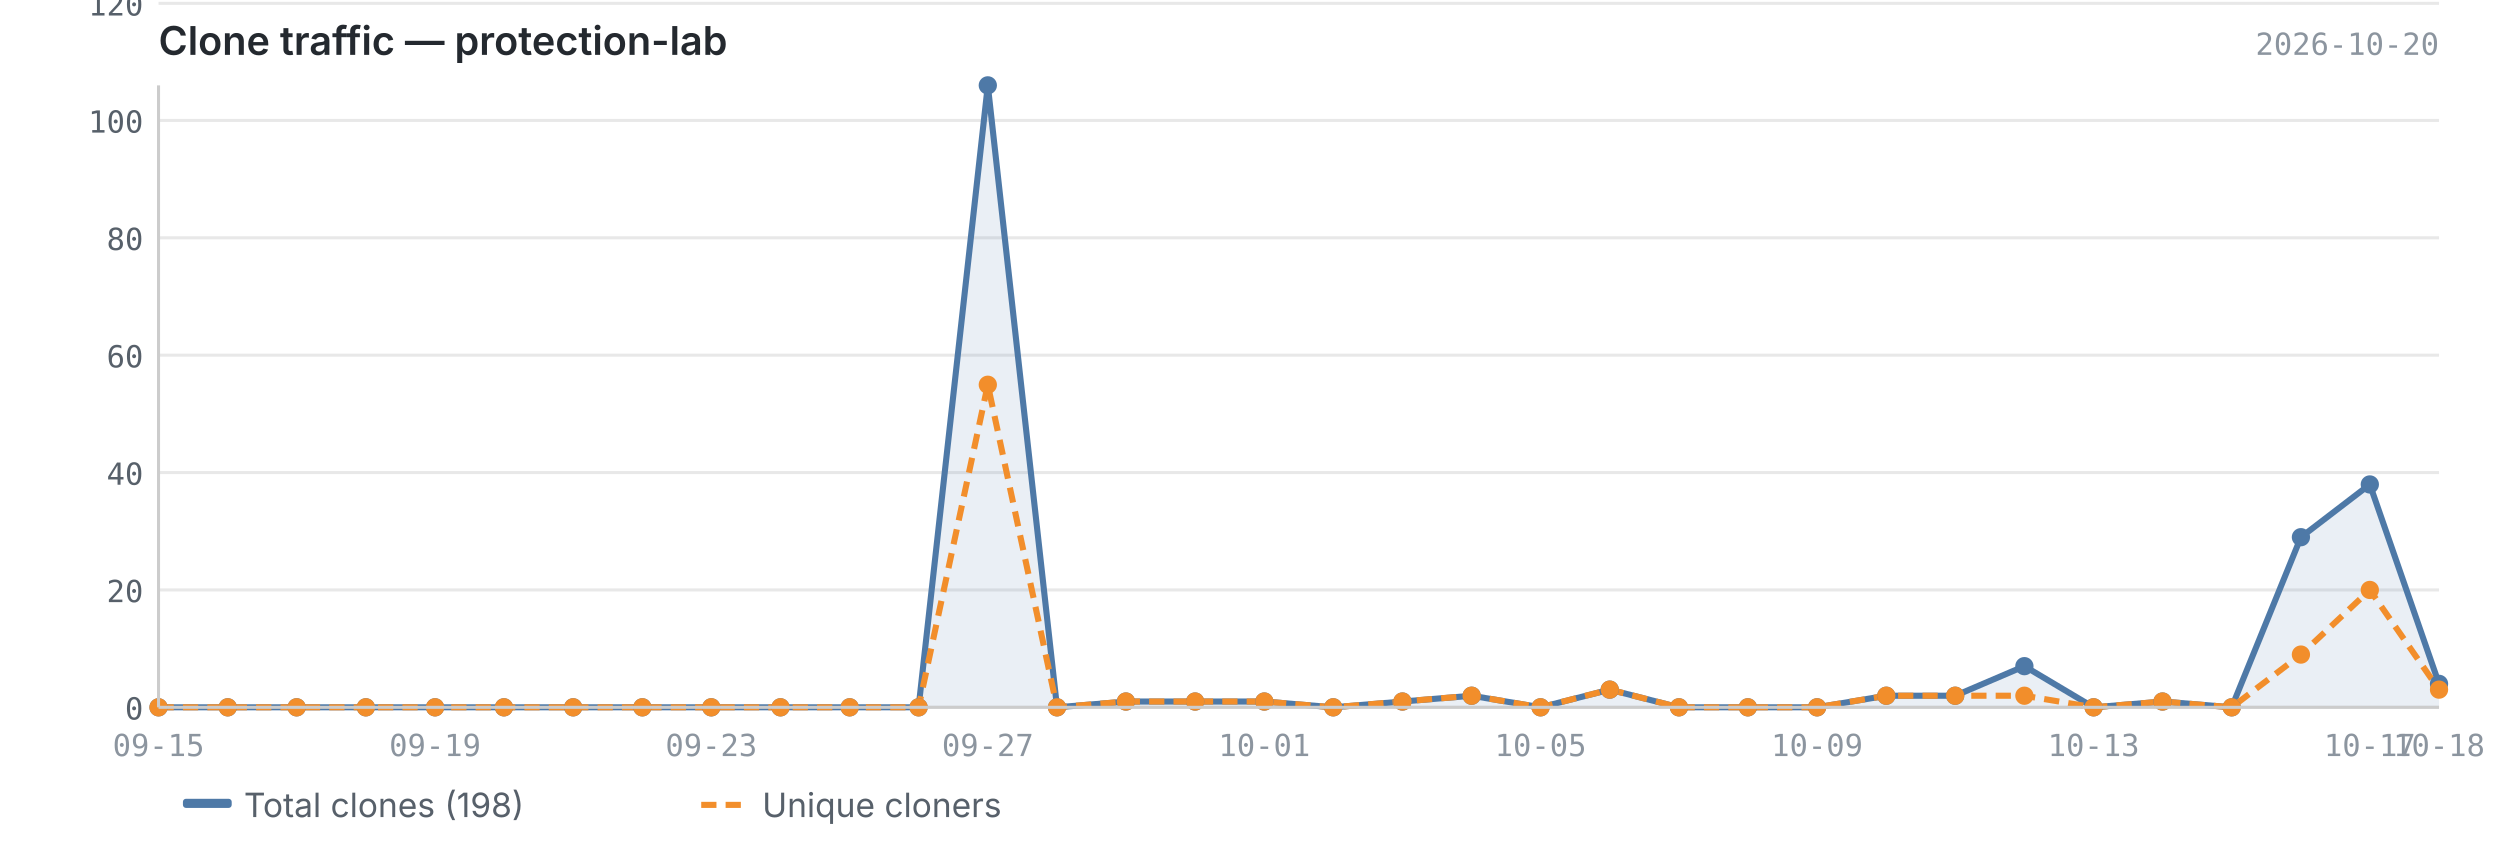
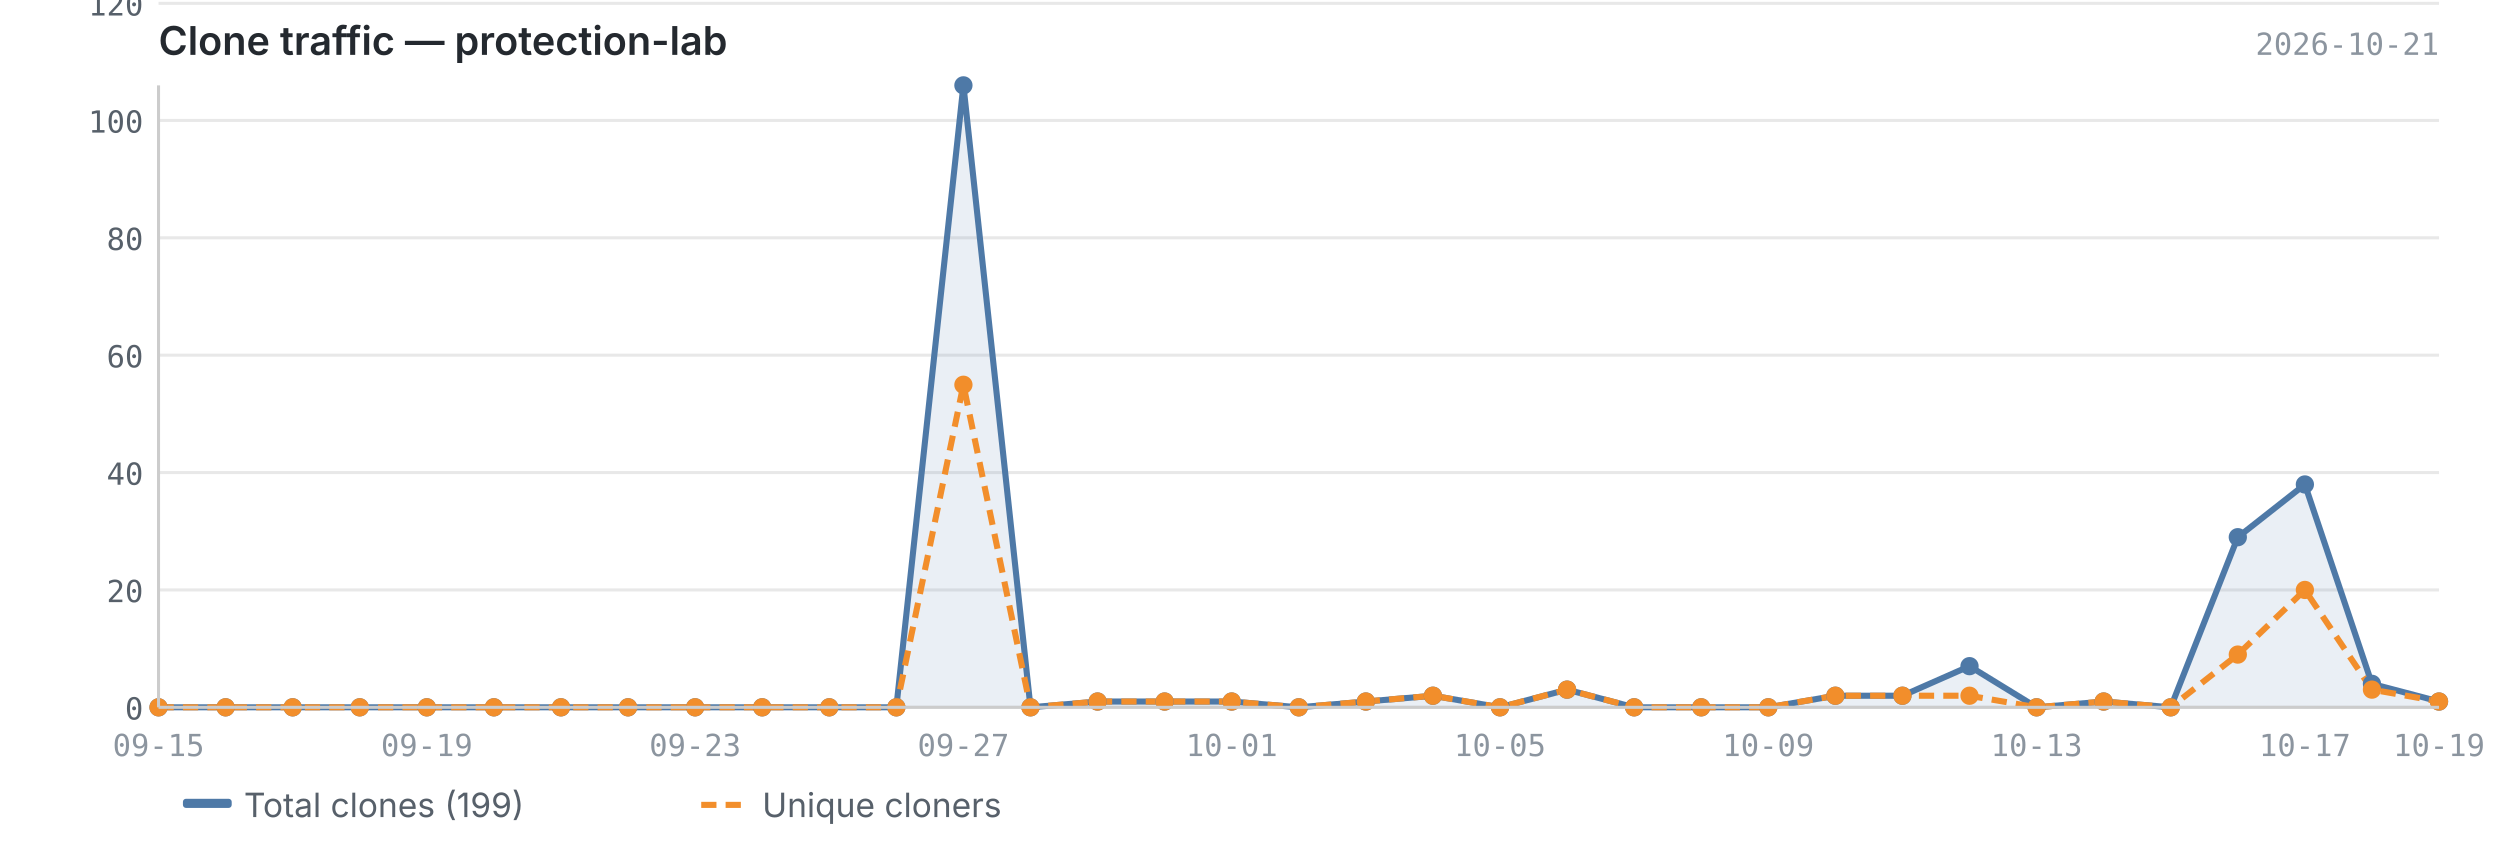
<svg xmlns="http://www.w3.org/2000/svg" viewBox="0 0 820 280" width="820" height="280">
  <text x="52" y="18" font-size="13" font-weight="600" fill="#24292f" font-family="-apple-system, BlinkMacSystemFont, 'Segoe UI', sans-serif">Clone traffic — protection-lab</text>
-   <text x="800" y="18" font-size="10" fill="#8c959f" font-family="ui-monospace, SFMono-Regular, 'SF Mono', Menlo, monospace" text-anchor="end">2026-10-20</text>
+   <text x="800" y="18" font-size="10" fill="#8c959f" font-family="ui-monospace, SFMono-Regular, 'SF Mono', Menlo, monospace" text-anchor="end">2026-10-21</text>
  <line x1="52" y1="232.0" x2="800" y2="232.0" stroke="#e8e8e8" stroke-width="1" />
  <line x1="52" y1="193.5" x2="800" y2="193.5" stroke="#e8e8e8" stroke-width="1" />
  <line x1="52" y1="155.0" x2="800" y2="155.0" stroke="#e8e8e8" stroke-width="1" />
  <line x1="52" y1="116.5" x2="800" y2="116.5" stroke="#e8e8e8" stroke-width="1" />
  <line x1="52" y1="78.0" x2="800" y2="78.0" stroke="#e8e8e8" stroke-width="1" />
  <line x1="52" y1="39.5" x2="800" y2="39.5" stroke="#e8e8e8" stroke-width="1" />
  <line x1="52" y1="1.1" x2="800" y2="1.1" stroke="#e8e8e8" stroke-width="1" />
-   <path d="M52.0,232.0 L52.0,232.0 L74.7,232.0 L97.3,232.0 L120.0,232.0 L142.7,232.0 L165.3,232.0 L188.0,232.0 L210.7,232.0 L233.3,232.0 L256.0,232.0 L278.7,232.0 L301.3,232.0 L324.0,28.0 L346.7,232.0 L369.3,230.1 L392.0,230.1 L414.7,230.1 L437.3,232.0 L460.0,230.1 L482.7,228.2 L505.3,232.0 L528.0,226.2 L550.7,232.0 L573.3,232.0 L596.0,232.0 L618.7,228.2 L641.3,228.2 L664.0,218.5 L686.7,232.0 L709.3,230.1 L732.0,232.0 L754.7,176.2 L777.3,158.9 L800.0,224.3 L800.0,232.0 L52.0,232.0Z" fill="#4e79a7" opacity="0.12" />
-   <polyline points="52.0,232.0 74.7,232.0 97.3,232.0 120.0,232.0 142.7,232.0 165.3,232.0 188.0,232.0 210.7,232.0 233.3,232.0 256.0,232.0 278.7,232.0 301.3,232.0 324.0,28.0 346.7,232.0 369.3,230.1 392.0,230.1 414.7,230.1 437.3,232.0 460.0,230.1 482.7,228.2 505.3,232.0 528.0,226.2 550.7,232.0 573.3,232.0 596.0,232.0 618.7,228.2 641.3,228.2 664.0,218.5 686.7,232.0 709.3,230.1 732.0,232.0 754.7,176.2 777.3,158.9 800.0,224.3" fill="none" stroke="#4e79a7" stroke-width="2" stroke-linejoin="round" />
-   <polyline points="52.0,232.0 74.7,232.0 97.3,232.0 120.0,232.0 142.7,232.0 165.3,232.0 188.0,232.0 210.7,232.0 233.3,232.0 256.0,232.0 278.7,232.0 301.3,232.0 324.0,126.2 346.7,232.0 369.3,230.1 392.0,230.1 414.7,230.1 437.3,232.0 460.0,230.1 482.7,228.2 505.3,232.0 528.0,226.2 550.7,232.0 573.3,232.0 596.0,232.0 618.7,228.2 641.3,228.2 664.0,228.2 686.7,232.0 709.3,230.1 732.0,232.0 754.7,214.7 777.3,193.5 800.0,226.2" fill="none" stroke="#f28e2b" stroke-width="2" stroke-linejoin="round" stroke-dasharray="5,3" />
+   <path d="M52.0,232.0 L52.0,232.0 L74.0,232.0 L96.0,232.0 L118.0,232.0 L140.0,232.0 L162.0,232.0 L184.0,232.0 L206.0,232.0 L228.0,232.0 L250.0,232.0 L272.0,232.0 L294.0,232.0 L316.0,28.0 L338.0,232.0 L360.0,230.1 L382.0,230.1 L404.0,230.1 L426.0,232.0 L448.0,230.1 L470.0,228.2 L492.0,232.0 L514.0,226.2 L536.0,232.0 L558.0,232.0 L580.0,232.0 L602.0,228.2 L624.0,228.2 L646.0,218.5 L668.0,232.0 L690.0,230.1 L712.0,232.0 L734.0,176.2 L756.0,158.9 L778.0,224.3 L800.0,230.1 L800.0,232.0 L52.0,232.0Z" fill="#4e79a7" opacity="0.12" />
+   <polyline points="52.0,232.0 74.0,232.0 96.0,232.0 118.0,232.0 140.0,232.0 162.0,232.0 184.0,232.0 206.0,232.0 228.0,232.0 250.0,232.0 272.0,232.0 294.0,232.0 316.0,28.0 338.0,232.0 360.0,230.1 382.0,230.1 404.0,230.1 426.0,232.0 448.0,230.1 470.0,228.2 492.0,232.0 514.0,226.2 536.0,232.0 558.0,232.0 580.0,232.0 602.0,228.2 624.0,228.2 646.0,218.5 668.0,232.0 690.0,230.1 712.0,232.0 734.0,176.2 756.0,158.9 778.0,224.3 800.0,230.1" fill="none" stroke="#4e79a7" stroke-width="2" stroke-linejoin="round" />
+   <polyline points="52.0,232.0 74.0,232.0 96.0,232.0 118.0,232.0 140.0,232.0 162.0,232.0 184.0,232.0 206.0,232.0 228.0,232.0 250.0,232.0 272.0,232.0 294.0,232.0 316.0,126.2 338.0,232.0 360.0,230.1 382.0,230.1 404.0,230.1 426.0,232.0 448.0,230.1 470.0,228.2 492.0,232.0 514.0,226.2 536.0,232.0 558.0,232.0 580.0,232.0 602.0,228.2 624.0,228.2 646.0,228.2 668.0,232.0 690.0,230.1 712.0,232.0 734.0,214.7 756.0,193.5 778.0,226.2 800.0,230.1" fill="none" stroke="#f28e2b" stroke-width="2" stroke-linejoin="round" stroke-dasharray="5,3" />
  <circle cx="52.0" cy="232.0" r="3" fill="#4e79a7" />
-   <circle cx="74.7" cy="232.0" r="3" fill="#4e79a7" />
-   <circle cx="97.3" cy="232.0" r="3" fill="#4e79a7" />
-   <circle cx="120.0" cy="232.0" r="3" fill="#4e79a7" />
-   <circle cx="142.7" cy="232.0" r="3" fill="#4e79a7" />
-   <circle cx="165.3" cy="232.0" r="3" fill="#4e79a7" />
-   <circle cx="188.0" cy="232.0" r="3" fill="#4e79a7" />
-   <circle cx="210.7" cy="232.0" r="3" fill="#4e79a7" />
-   <circle cx="233.3" cy="232.0" r="3" fill="#4e79a7" />
-   <circle cx="256.0" cy="232.0" r="3" fill="#4e79a7" />
-   <circle cx="278.7" cy="232.0" r="3" fill="#4e79a7" />
-   <circle cx="301.3" cy="232.0" r="3" fill="#4e79a7" />
-   <circle cx="324.0" cy="28.0" r="3" fill="#4e79a7" />
-   <circle cx="346.7" cy="232.0" r="3" fill="#4e79a7" />
-   <circle cx="369.3" cy="230.1" r="3" fill="#4e79a7" />
-   <circle cx="392.0" cy="230.1" r="3" fill="#4e79a7" />
-   <circle cx="414.7" cy="230.1" r="3" fill="#4e79a7" />
-   <circle cx="437.3" cy="232.0" r="3" fill="#4e79a7" />
-   <circle cx="460.0" cy="230.1" r="3" fill="#4e79a7" />
-   <circle cx="482.7" cy="228.2" r="3" fill="#4e79a7" />
-   <circle cx="505.3" cy="232.0" r="3" fill="#4e79a7" />
-   <circle cx="528.0" cy="226.2" r="3" fill="#4e79a7" />
-   <circle cx="550.7" cy="232.0" r="3" fill="#4e79a7" />
-   <circle cx="573.3" cy="232.0" r="3" fill="#4e79a7" />
-   <circle cx="596.0" cy="232.0" r="3" fill="#4e79a7" />
-   <circle cx="618.7" cy="228.2" r="3" fill="#4e79a7" />
-   <circle cx="641.3" cy="228.2" r="3" fill="#4e79a7" />
-   <circle cx="664.0" cy="218.5" r="3" fill="#4e79a7" />
-   <circle cx="686.7" cy="232.0" r="3" fill="#4e79a7" />
-   <circle cx="709.3" cy="230.1" r="3" fill="#4e79a7" />
-   <circle cx="732.0" cy="232.0" r="3" fill="#4e79a7" />
-   <circle cx="754.7" cy="176.2" r="3" fill="#4e79a7" />
-   <circle cx="777.3" cy="158.9" r="3" fill="#4e79a7" />
-   <circle cx="800.0" cy="224.3" r="3" fill="#4e79a7" />
+   <circle cx="74.0" cy="232.0" r="3" fill="#4e79a7" />
+   <circle cx="96.0" cy="232.0" r="3" fill="#4e79a7" />
+   <circle cx="118.0" cy="232.0" r="3" fill="#4e79a7" />
+   <circle cx="140.0" cy="232.0" r="3" fill="#4e79a7" />
+   <circle cx="162.0" cy="232.0" r="3" fill="#4e79a7" />
+   <circle cx="184.0" cy="232.0" r="3" fill="#4e79a7" />
+   <circle cx="206.0" cy="232.0" r="3" fill="#4e79a7" />
+   <circle cx="228.0" cy="232.0" r="3" fill="#4e79a7" />
+   <circle cx="250.0" cy="232.0" r="3" fill="#4e79a7" />
+   <circle cx="272.0" cy="232.0" r="3" fill="#4e79a7" />
+   <circle cx="294.0" cy="232.0" r="3" fill="#4e79a7" />
+   <circle cx="316.0" cy="28.0" r="3" fill="#4e79a7" />
+   <circle cx="338.0" cy="232.0" r="3" fill="#4e79a7" />
+   <circle cx="360.0" cy="230.1" r="3" fill="#4e79a7" />
+   <circle cx="382.0" cy="230.1" r="3" fill="#4e79a7" />
+   <circle cx="404.0" cy="230.1" r="3" fill="#4e79a7" />
+   <circle cx="426.0" cy="232.0" r="3" fill="#4e79a7" />
+   <circle cx="448.0" cy="230.1" r="3" fill="#4e79a7" />
+   <circle cx="470.0" cy="228.2" r="3" fill="#4e79a7" />
+   <circle cx="492.0" cy="232.0" r="3" fill="#4e79a7" />
+   <circle cx="514.0" cy="226.2" r="3" fill="#4e79a7" />
+   <circle cx="536.0" cy="232.0" r="3" fill="#4e79a7" />
+   <circle cx="558.0" cy="232.0" r="3" fill="#4e79a7" />
+   <circle cx="580.0" cy="232.0" r="3" fill="#4e79a7" />
+   <circle cx="602.0" cy="228.2" r="3" fill="#4e79a7" />
+   <circle cx="624.0" cy="228.2" r="3" fill="#4e79a7" />
+   <circle cx="646.0" cy="218.5" r="3" fill="#4e79a7" />
+   <circle cx="668.0" cy="232.0" r="3" fill="#4e79a7" />
+   <circle cx="690.0" cy="230.1" r="3" fill="#4e79a7" />
+   <circle cx="712.0" cy="232.0" r="3" fill="#4e79a7" />
+   <circle cx="734.0" cy="176.2" r="3" fill="#4e79a7" />
+   <circle cx="756.0" cy="158.9" r="3" fill="#4e79a7" />
+   <circle cx="778.0" cy="224.3" r="3" fill="#4e79a7" />
+   <circle cx="800.0" cy="230.1" r="3" fill="#4e79a7" />
  <circle cx="52.0" cy="232.0" r="3" fill="#f28e2b" />
-   <circle cx="74.7" cy="232.0" r="3" fill="#f28e2b" />
-   <circle cx="97.3" cy="232.0" r="3" fill="#f28e2b" />
-   <circle cx="120.0" cy="232.0" r="3" fill="#f28e2b" />
-   <circle cx="142.7" cy="232.0" r="3" fill="#f28e2b" />
-   <circle cx="165.3" cy="232.0" r="3" fill="#f28e2b" />
-   <circle cx="188.0" cy="232.0" r="3" fill="#f28e2b" />
-   <circle cx="210.7" cy="232.0" r="3" fill="#f28e2b" />
-   <circle cx="233.3" cy="232.0" r="3" fill="#f28e2b" />
-   <circle cx="256.0" cy="232.0" r="3" fill="#f28e2b" />
-   <circle cx="278.7" cy="232.0" r="3" fill="#f28e2b" />
-   <circle cx="301.3" cy="232.0" r="3" fill="#f28e2b" />
-   <circle cx="324.0" cy="126.2" r="3" fill="#f28e2b" />
-   <circle cx="346.7" cy="232.0" r="3" fill="#f28e2b" />
-   <circle cx="369.3" cy="230.1" r="3" fill="#f28e2b" />
-   <circle cx="392.0" cy="230.1" r="3" fill="#f28e2b" />
-   <circle cx="414.7" cy="230.1" r="3" fill="#f28e2b" />
-   <circle cx="437.3" cy="232.0" r="3" fill="#f28e2b" />
-   <circle cx="460.0" cy="230.1" r="3" fill="#f28e2b" />
-   <circle cx="482.7" cy="228.2" r="3" fill="#f28e2b" />
-   <circle cx="505.3" cy="232.0" r="3" fill="#f28e2b" />
-   <circle cx="528.0" cy="226.2" r="3" fill="#f28e2b" />
-   <circle cx="550.7" cy="232.0" r="3" fill="#f28e2b" />
-   <circle cx="573.3" cy="232.0" r="3" fill="#f28e2b" />
-   <circle cx="596.0" cy="232.0" r="3" fill="#f28e2b" />
-   <circle cx="618.7" cy="228.2" r="3" fill="#f28e2b" />
-   <circle cx="641.3" cy="228.2" r="3" fill="#f28e2b" />
-   <circle cx="664.0" cy="228.2" r="3" fill="#f28e2b" />
-   <circle cx="686.7" cy="232.0" r="3" fill="#f28e2b" />
-   <circle cx="709.3" cy="230.1" r="3" fill="#f28e2b" />
-   <circle cx="732.0" cy="232.0" r="3" fill="#f28e2b" />
-   <circle cx="754.7" cy="214.7" r="3" fill="#f28e2b" />
-   <circle cx="777.3" cy="193.5" r="3" fill="#f28e2b" />
-   <circle cx="800.0" cy="226.2" r="3" fill="#f28e2b" />
+   <circle cx="74.0" cy="232.0" r="3" fill="#f28e2b" />
+   <circle cx="96.0" cy="232.0" r="3" fill="#f28e2b" />
+   <circle cx="118.0" cy="232.0" r="3" fill="#f28e2b" />
+   <circle cx="140.0" cy="232.0" r="3" fill="#f28e2b" />
+   <circle cx="162.0" cy="232.0" r="3" fill="#f28e2b" />
+   <circle cx="184.0" cy="232.0" r="3" fill="#f28e2b" />
+   <circle cx="206.0" cy="232.0" r="3" fill="#f28e2b" />
+   <circle cx="228.0" cy="232.0" r="3" fill="#f28e2b" />
+   <circle cx="250.0" cy="232.0" r="3" fill="#f28e2b" />
+   <circle cx="272.0" cy="232.0" r="3" fill="#f28e2b" />
+   <circle cx="294.0" cy="232.0" r="3" fill="#f28e2b" />
+   <circle cx="316.0" cy="126.2" r="3" fill="#f28e2b" />
+   <circle cx="338.0" cy="232.0" r="3" fill="#f28e2b" />
+   <circle cx="360.0" cy="230.1" r="3" fill="#f28e2b" />
+   <circle cx="382.0" cy="230.1" r="3" fill="#f28e2b" />
+   <circle cx="404.0" cy="230.1" r="3" fill="#f28e2b" />
+   <circle cx="426.0" cy="232.0" r="3" fill="#f28e2b" />
+   <circle cx="448.0" cy="230.1" r="3" fill="#f28e2b" />
+   <circle cx="470.0" cy="228.2" r="3" fill="#f28e2b" />
+   <circle cx="492.0" cy="232.0" r="3" fill="#f28e2b" />
+   <circle cx="514.0" cy="226.2" r="3" fill="#f28e2b" />
+   <circle cx="536.0" cy="232.0" r="3" fill="#f28e2b" />
+   <circle cx="558.0" cy="232.0" r="3" fill="#f28e2b" />
+   <circle cx="580.0" cy="232.0" r="3" fill="#f28e2b" />
+   <circle cx="602.0" cy="228.2" r="3" fill="#f28e2b" />
+   <circle cx="624.0" cy="228.2" r="3" fill="#f28e2b" />
+   <circle cx="646.0" cy="228.2" r="3" fill="#f28e2b" />
+   <circle cx="668.0" cy="232.0" r="3" fill="#f28e2b" />
+   <circle cx="690.0" cy="230.1" r="3" fill="#f28e2b" />
+   <circle cx="712.0" cy="232.0" r="3" fill="#f28e2b" />
+   <circle cx="734.0" cy="214.7" r="3" fill="#f28e2b" />
+   <circle cx="756.0" cy="193.5" r="3" fill="#f28e2b" />
+   <circle cx="778.0" cy="226.2" r="3" fill="#f28e2b" />
+   <circle cx="800.0" cy="230.1" r="3" fill="#f28e2b" />
  <line x1="52" y1="28" x2="52" y2="232" stroke="#cccccc" stroke-width="1" />
  <line x1="52" y1="232" x2="800" y2="232" stroke="#cccccc" stroke-width="1" />
  <text x="47" y="236.0" text-anchor="end" font-size="10" fill="#57606a" font-family="ui-monospace, SFMono-Regular, 'SF Mono', Menlo, monospace">0</text>
  <text x="47" y="197.5" text-anchor="end" font-size="10" fill="#57606a" font-family="ui-monospace, SFMono-Regular, 'SF Mono', Menlo, monospace">20</text>
  <text x="47" y="159.0" text-anchor="end" font-size="10" fill="#57606a" font-family="ui-monospace, SFMono-Regular, 'SF Mono', Menlo, monospace">40</text>
  <text x="47" y="120.5" text-anchor="end" font-size="10" fill="#57606a" font-family="ui-monospace, SFMono-Regular, 'SF Mono', Menlo, monospace">60</text>
  <text x="47" y="82.0" text-anchor="end" font-size="10" fill="#57606a" font-family="ui-monospace, SFMono-Regular, 'SF Mono', Menlo, monospace">80</text>
  <text x="47" y="43.5" text-anchor="end" font-size="10" fill="#57606a" font-family="ui-monospace, SFMono-Regular, 'SF Mono', Menlo, monospace">100</text>
  <text x="47" y="5.1" text-anchor="end" font-size="10" fill="#57606a" font-family="ui-monospace, SFMono-Regular, 'SF Mono', Menlo, monospace">120</text>
  <text x="52.0" y="248" text-anchor="middle" font-size="10" fill="#8c959f" font-family="ui-monospace, SFMono-Regular, 'SF Mono', Menlo, monospace">09-15</text>
-   <text x="777.3" y="248" text-anchor="middle" font-size="10" fill="#8c959f" font-family="ui-monospace, SFMono-Regular, 'SF Mono', Menlo, monospace">10-17</text>
-   <text x="800.0" y="248" text-anchor="middle" font-size="10" fill="#8c959f" font-family="ui-monospace, SFMono-Regular, 'SF Mono', Menlo, monospace">10-18</text>
-   <text x="142.7" y="248" text-anchor="middle" font-size="10" fill="#8c959f" font-family="ui-monospace, SFMono-Regular, 'SF Mono', Menlo, monospace">09-19</text>
-   <text x="233.3" y="248" text-anchor="middle" font-size="10" fill="#8c959f" font-family="ui-monospace, SFMono-Regular, 'SF Mono', Menlo, monospace">09-23</text>
-   <text x="324.0" y="248" text-anchor="middle" font-size="10" fill="#8c959f" font-family="ui-monospace, SFMono-Regular, 'SF Mono', Menlo, monospace">09-27</text>
-   <text x="414.7" y="248" text-anchor="middle" font-size="10" fill="#8c959f" font-family="ui-monospace, SFMono-Regular, 'SF Mono', Menlo, monospace">10-01</text>
-   <text x="505.3" y="248" text-anchor="middle" font-size="10" fill="#8c959f" font-family="ui-monospace, SFMono-Regular, 'SF Mono', Menlo, monospace">10-05</text>
-   <text x="596.0" y="248" text-anchor="middle" font-size="10" fill="#8c959f" font-family="ui-monospace, SFMono-Regular, 'SF Mono', Menlo, monospace">10-09</text>
-   <text x="686.7" y="248" text-anchor="middle" font-size="10" fill="#8c959f" font-family="ui-monospace, SFMono-Regular, 'SF Mono', Menlo, monospace">10-13</text>
+   <text x="756.0" y="248" text-anchor="middle" font-size="10" fill="#8c959f" font-family="ui-monospace, SFMono-Regular, 'SF Mono', Menlo, monospace">10-17</text>
+   <text x="800.0" y="248" text-anchor="middle" font-size="10" fill="#8c959f" font-family="ui-monospace, SFMono-Regular, 'SF Mono', Menlo, monospace">10-19</text>
+   <text x="140.0" y="248" text-anchor="middle" font-size="10" fill="#8c959f" font-family="ui-monospace, SFMono-Regular, 'SF Mono', Menlo, monospace">09-19</text>
+   <text x="228.0" y="248" text-anchor="middle" font-size="10" fill="#8c959f" font-family="ui-monospace, SFMono-Regular, 'SF Mono', Menlo, monospace">09-23</text>
+   <text x="316.0" y="248" text-anchor="middle" font-size="10" fill="#8c959f" font-family="ui-monospace, SFMono-Regular, 'SF Mono', Menlo, monospace">09-27</text>
+   <text x="404.0" y="248" text-anchor="middle" font-size="10" fill="#8c959f" font-family="ui-monospace, SFMono-Regular, 'SF Mono', Menlo, monospace">10-01</text>
+   <text x="492.0" y="248" text-anchor="middle" font-size="10" fill="#8c959f" font-family="ui-monospace, SFMono-Regular, 'SF Mono', Menlo, monospace">10-05</text>
+   <text x="580.0" y="248" text-anchor="middle" font-size="10" fill="#8c959f" font-family="ui-monospace, SFMono-Regular, 'SF Mono', Menlo, monospace">10-09</text>
+   <text x="668.0" y="248" text-anchor="middle" font-size="10" fill="#8c959f" font-family="ui-monospace, SFMono-Regular, 'SF Mono', Menlo, monospace">10-13</text>
  <rect x="60" y="262" width="16" height="3" fill="#4e79a7" rx="1" />
-   <text x="80" y="268" font-size="11" fill="#57606a" font-family="-apple-system, BlinkMacSystemFont, 'Segoe UI', sans-serif">Total clones (198)</text>
+   <text x="80" y="268" font-size="11" fill="#57606a" font-family="-apple-system, BlinkMacSystemFont, 'Segoe UI', sans-serif">Total clones (199)</text>
  <line x1="230" y1="264" x2="246" y2="264" stroke="#f28e2b" stroke-width="2" stroke-dasharray="5,3" />
  <text x="250" y="268" font-size="11" fill="#57606a" font-family="-apple-system, BlinkMacSystemFont, 'Segoe UI', sans-serif">Unique cloners</text>
</svg>
